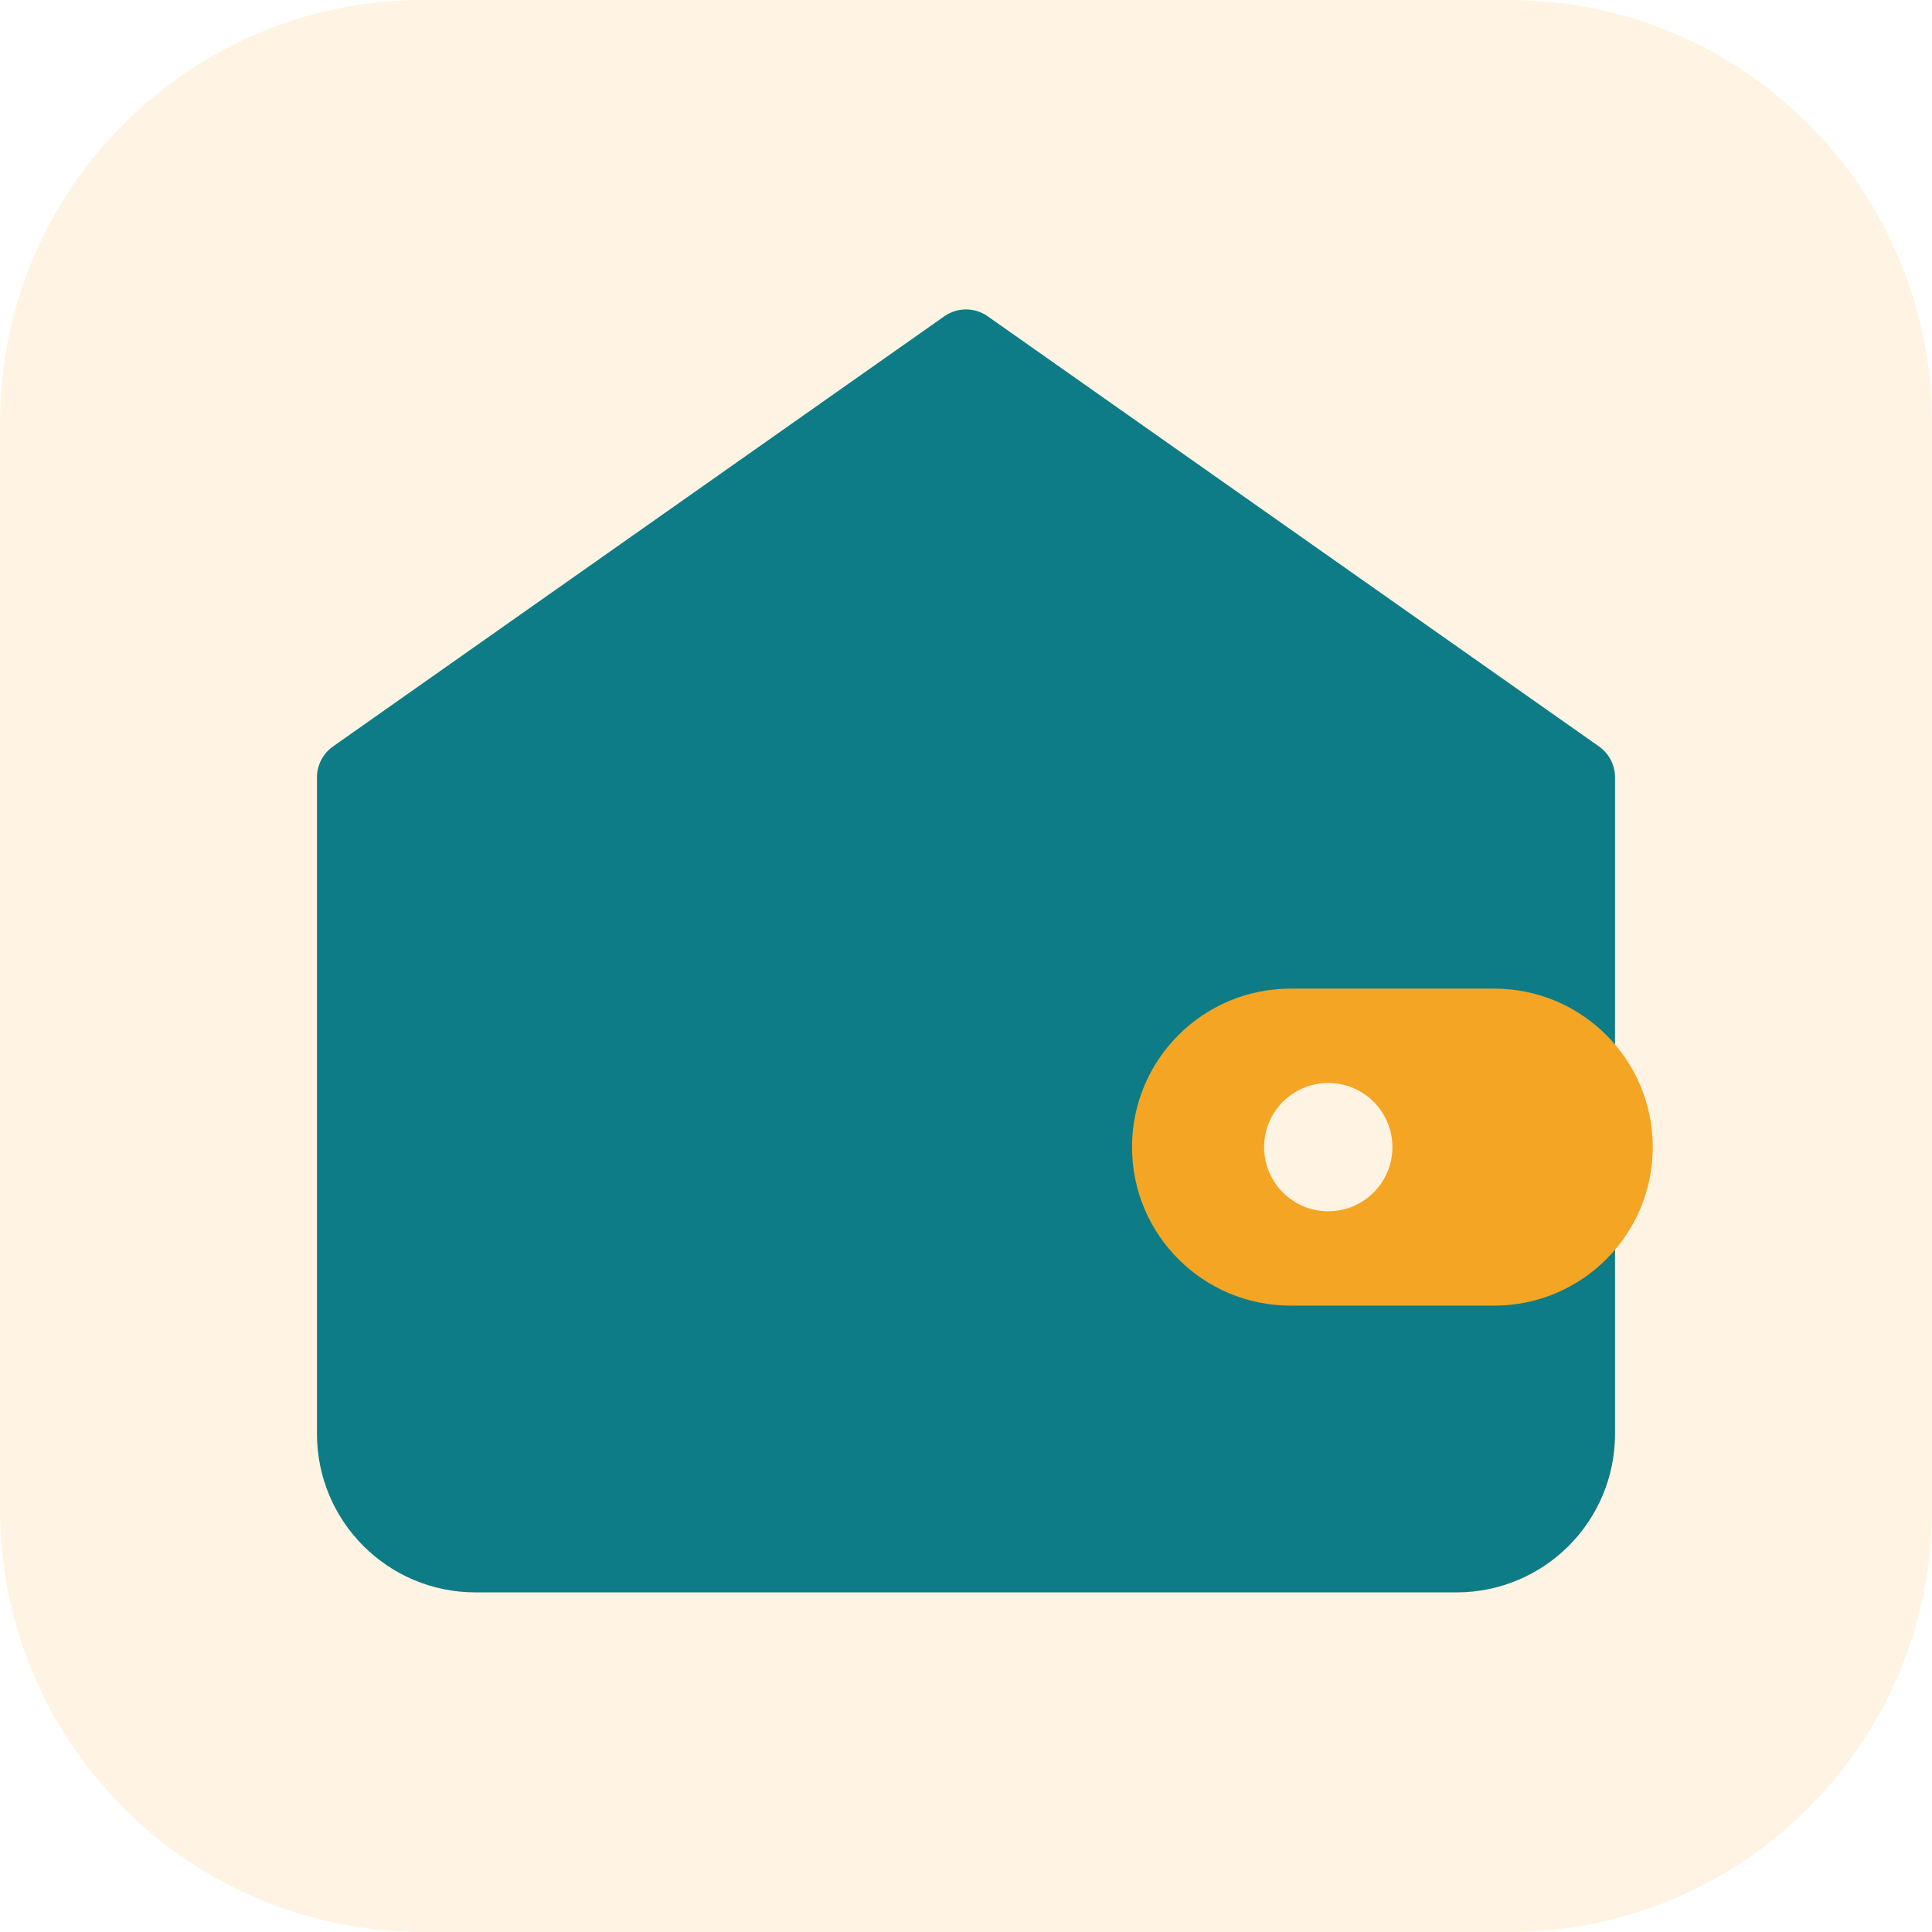
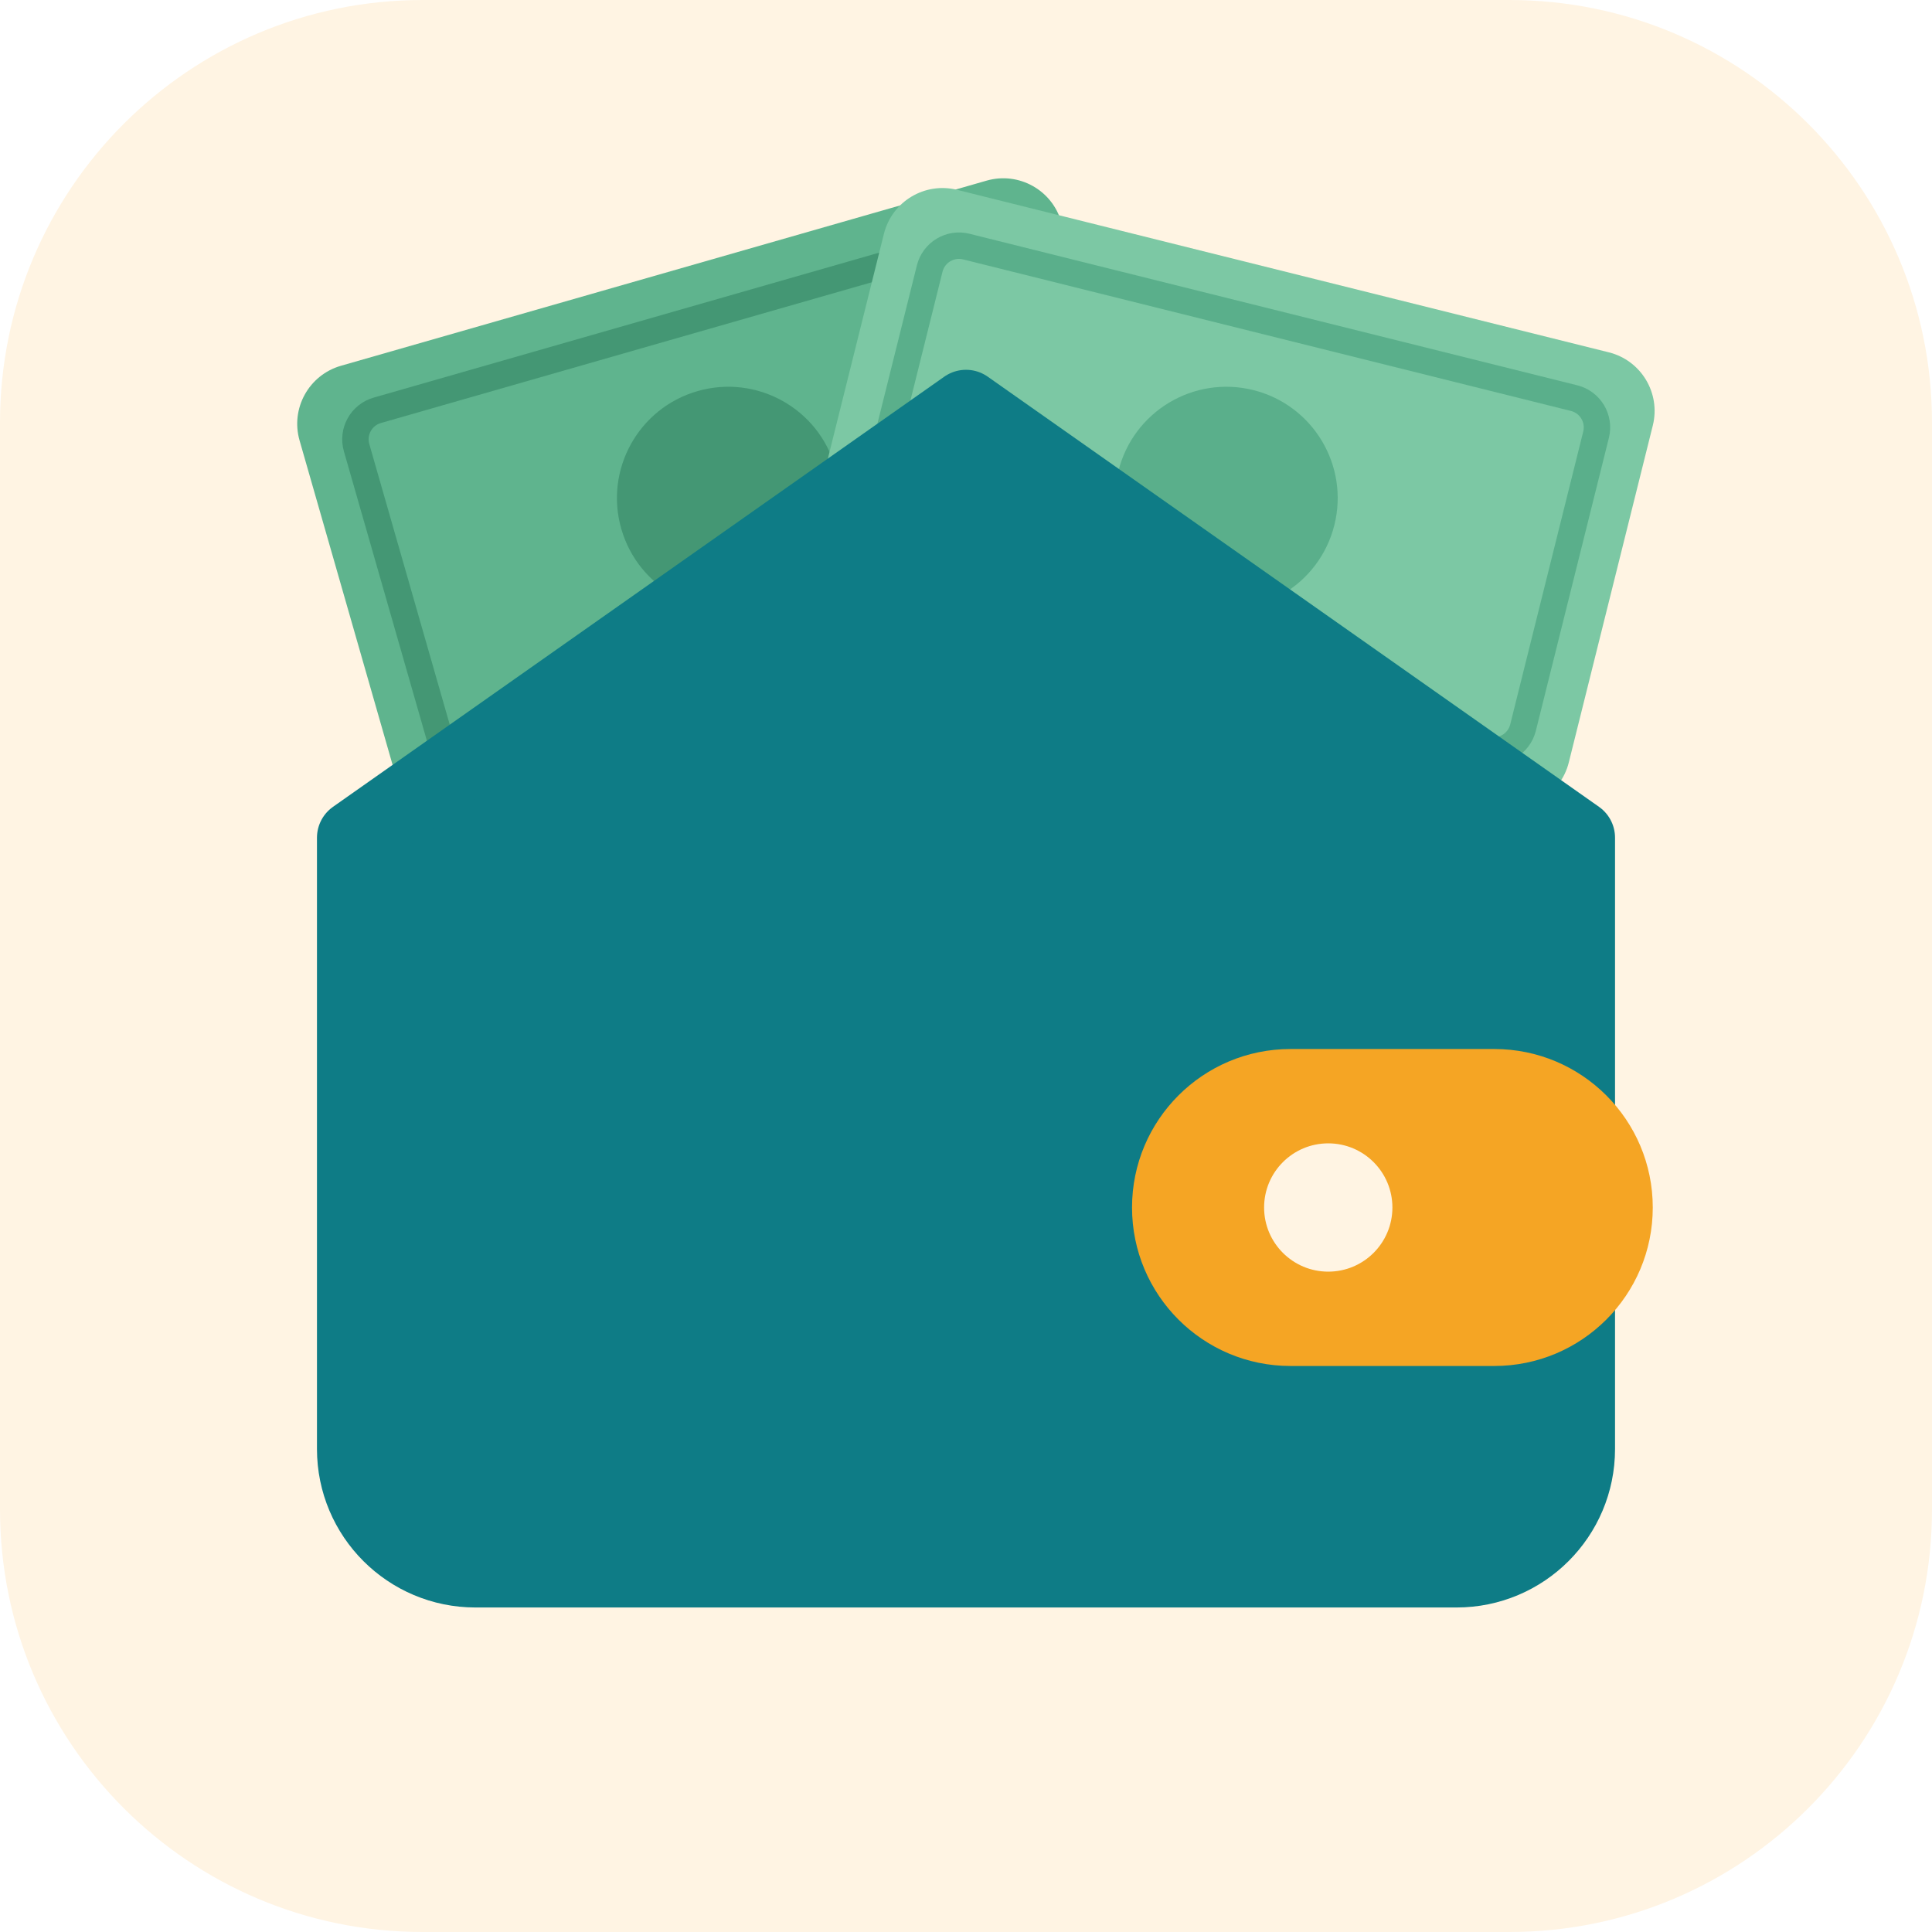
<svg xmlns="http://www.w3.org/2000/svg" viewBox="0 0 512 512">
  <rect width="512" height="512" rx="112" fill="#fff4e3" />
-   <path d="M256 92 418 206V380a32 32 0 0 1-32 32H126a32 32 0 0 1-32-32V206Z" fill="#0e7c86" stroke="#0e7c86" stroke-width="20" stroke-linejoin="round" />
-   <rect x="300" y="262" width="138" height="84" rx="42" fill="#f5a524" />
-   <circle cx="352" cy="304" r="17" fill="#fff4e3" />
+   <g transform="rotate(-16 193 132)">
+     <rect x="88" y="70" width="210" height="124" rx="16" fill="#5fb48e" />
+     <rect x="102" y="84" width="182" height="96" rx="8" fill="none" stroke="#2f7f5f" stroke-opacity=".55" stroke-width="7" />
+     <circle cx="193" cy="132" r="29.5" fill="#2f7f5f" fill-opacity=".55" />
+   </g>
+   <g transform="rotate(14 325 132)">
+     <rect x="220" y="70" width="210" height="124" rx="16" fill="#7cc8a4" />
+     <rect x="234" y="84" width="182" height="96" rx="8" fill="none" stroke="#3f9a76" stroke-opacity=".55" stroke-width="7" />
+     <circle cx="325" cy="132" r="29.5" fill="#3f9a76" fill-opacity=".55" />
+   </g>
+   <path d="M256 108 418 222V384a32 32 0 0 1-32 32H126a32 32 0 0 1-32-32V222Z" fill="#0e7c86" stroke="#0e7c86" stroke-width="20" stroke-linejoin="round" />
+   <rect x="300" y="278" width="138" height="84" rx="42" fill="#f5a524" />
+   <circle cx="352" cy="320" r="17" fill="#fff4e3" />
</svg>
